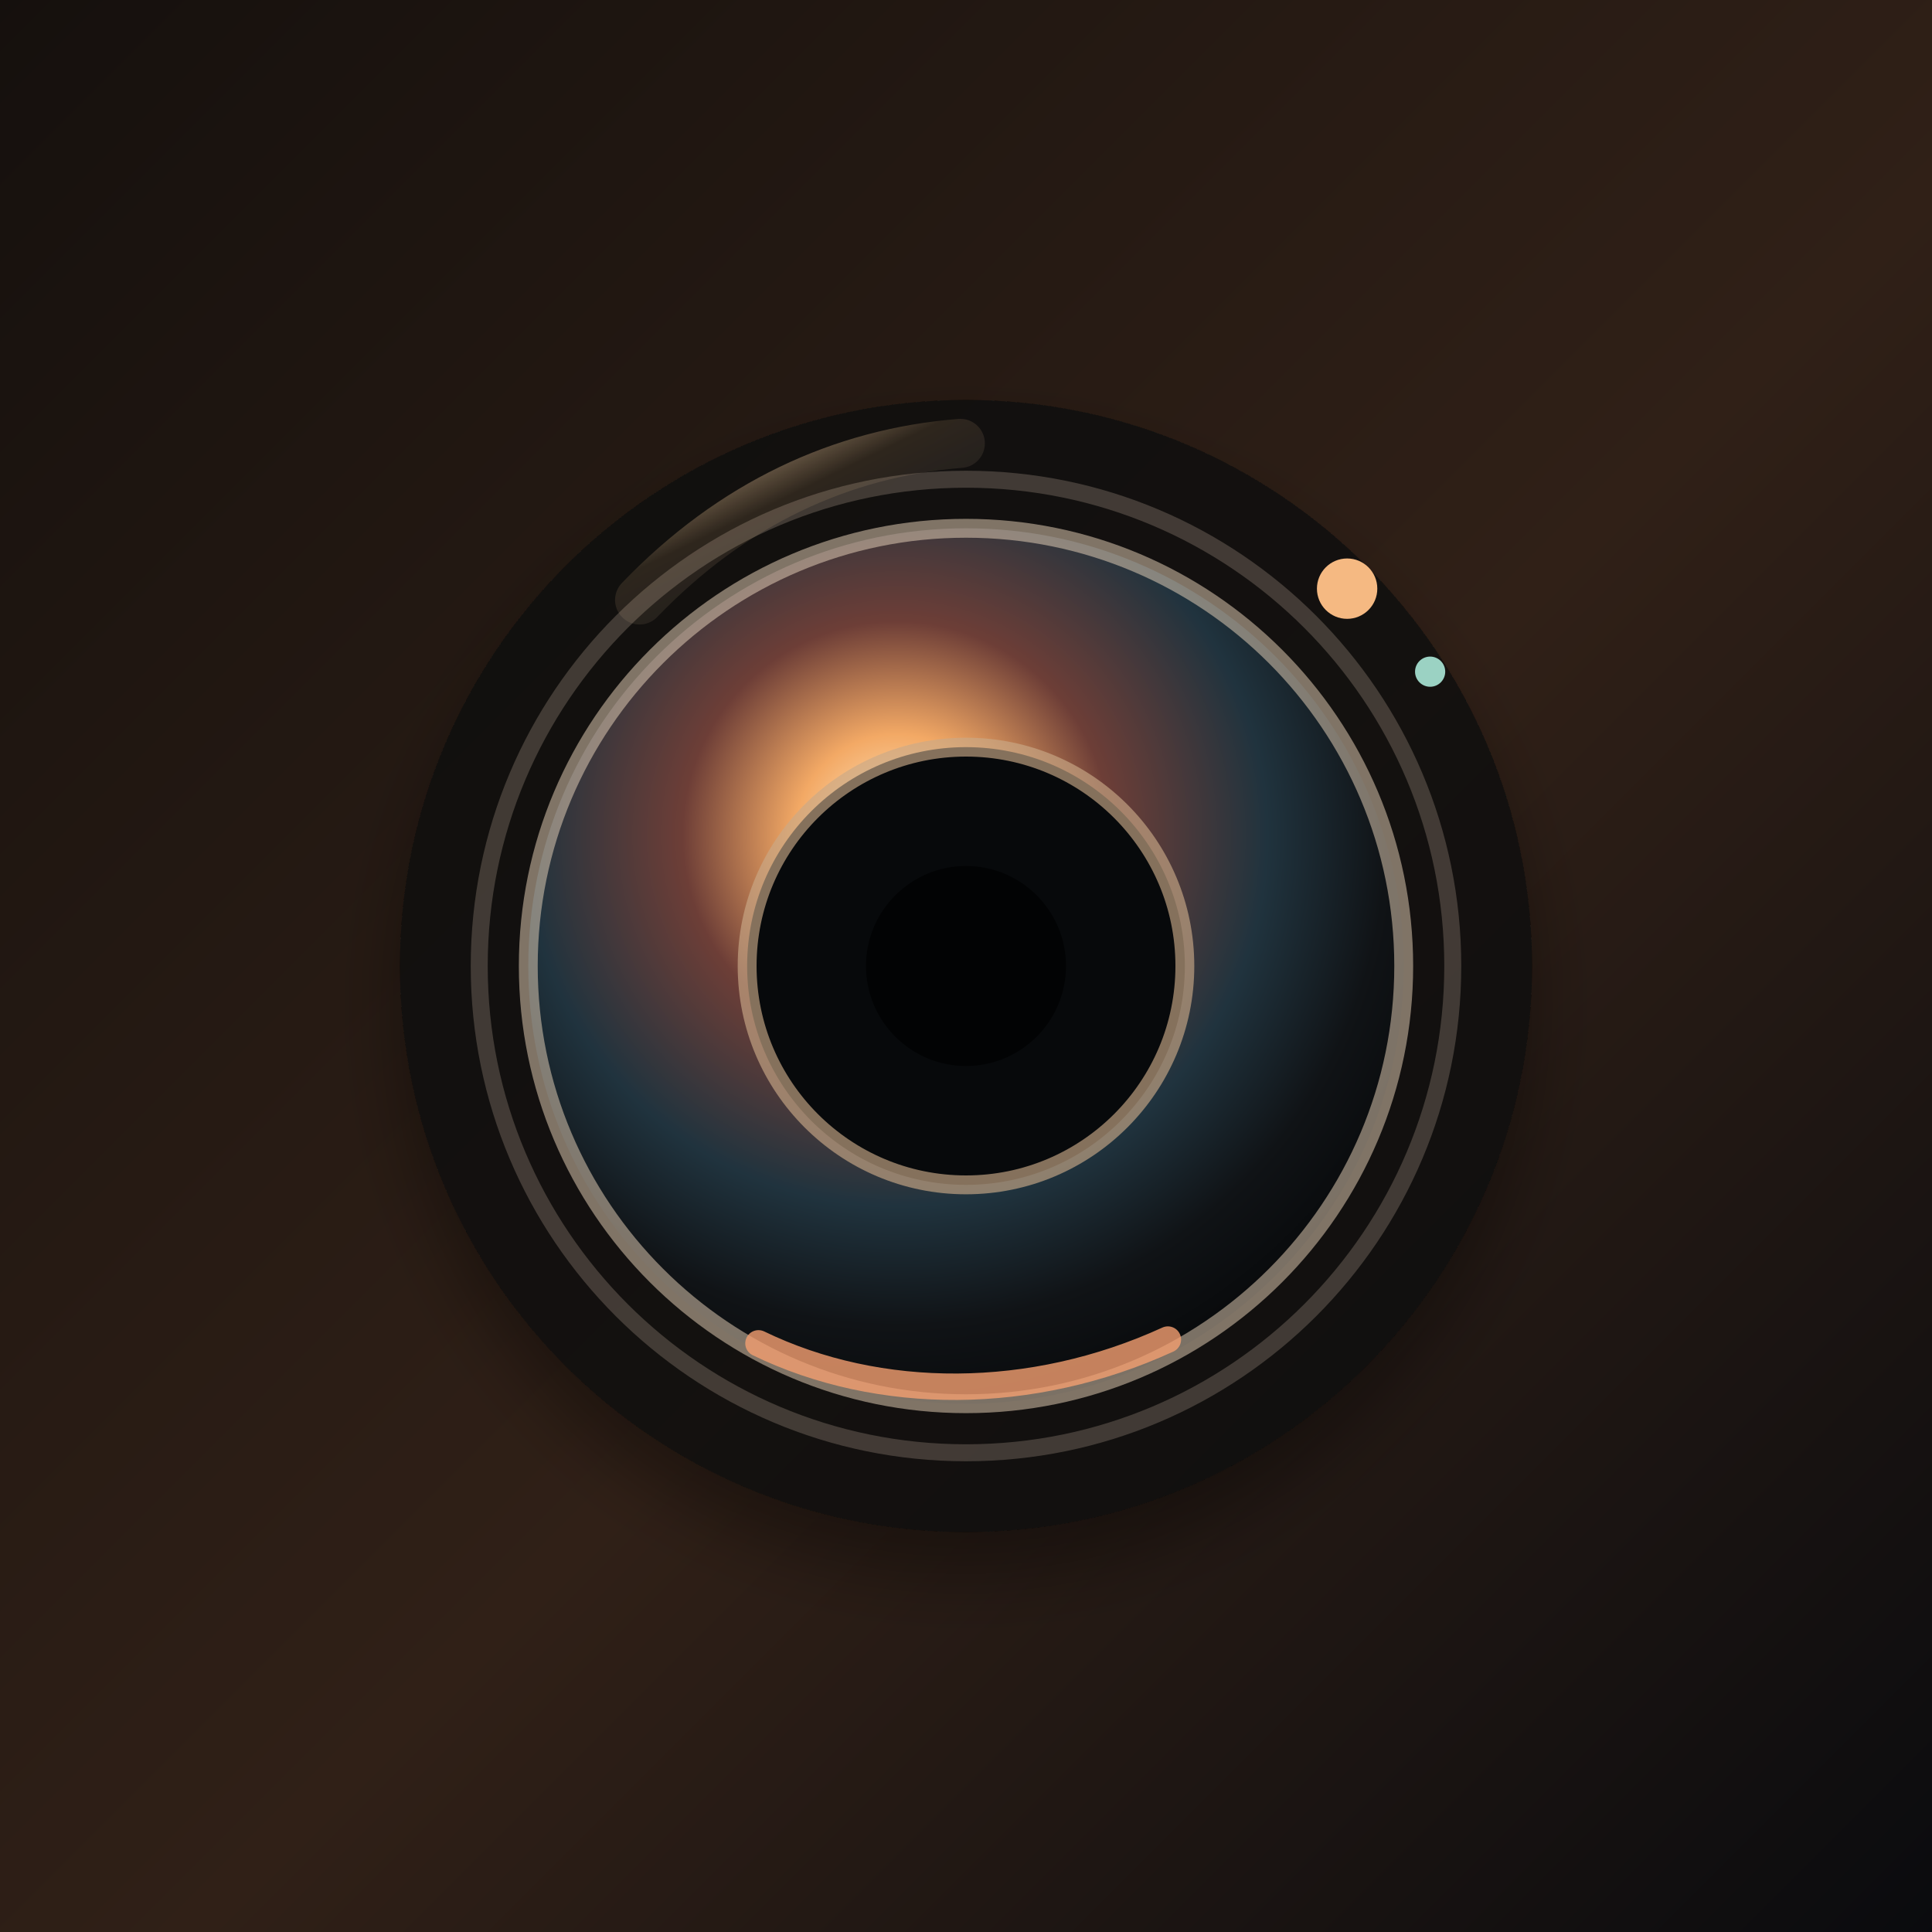
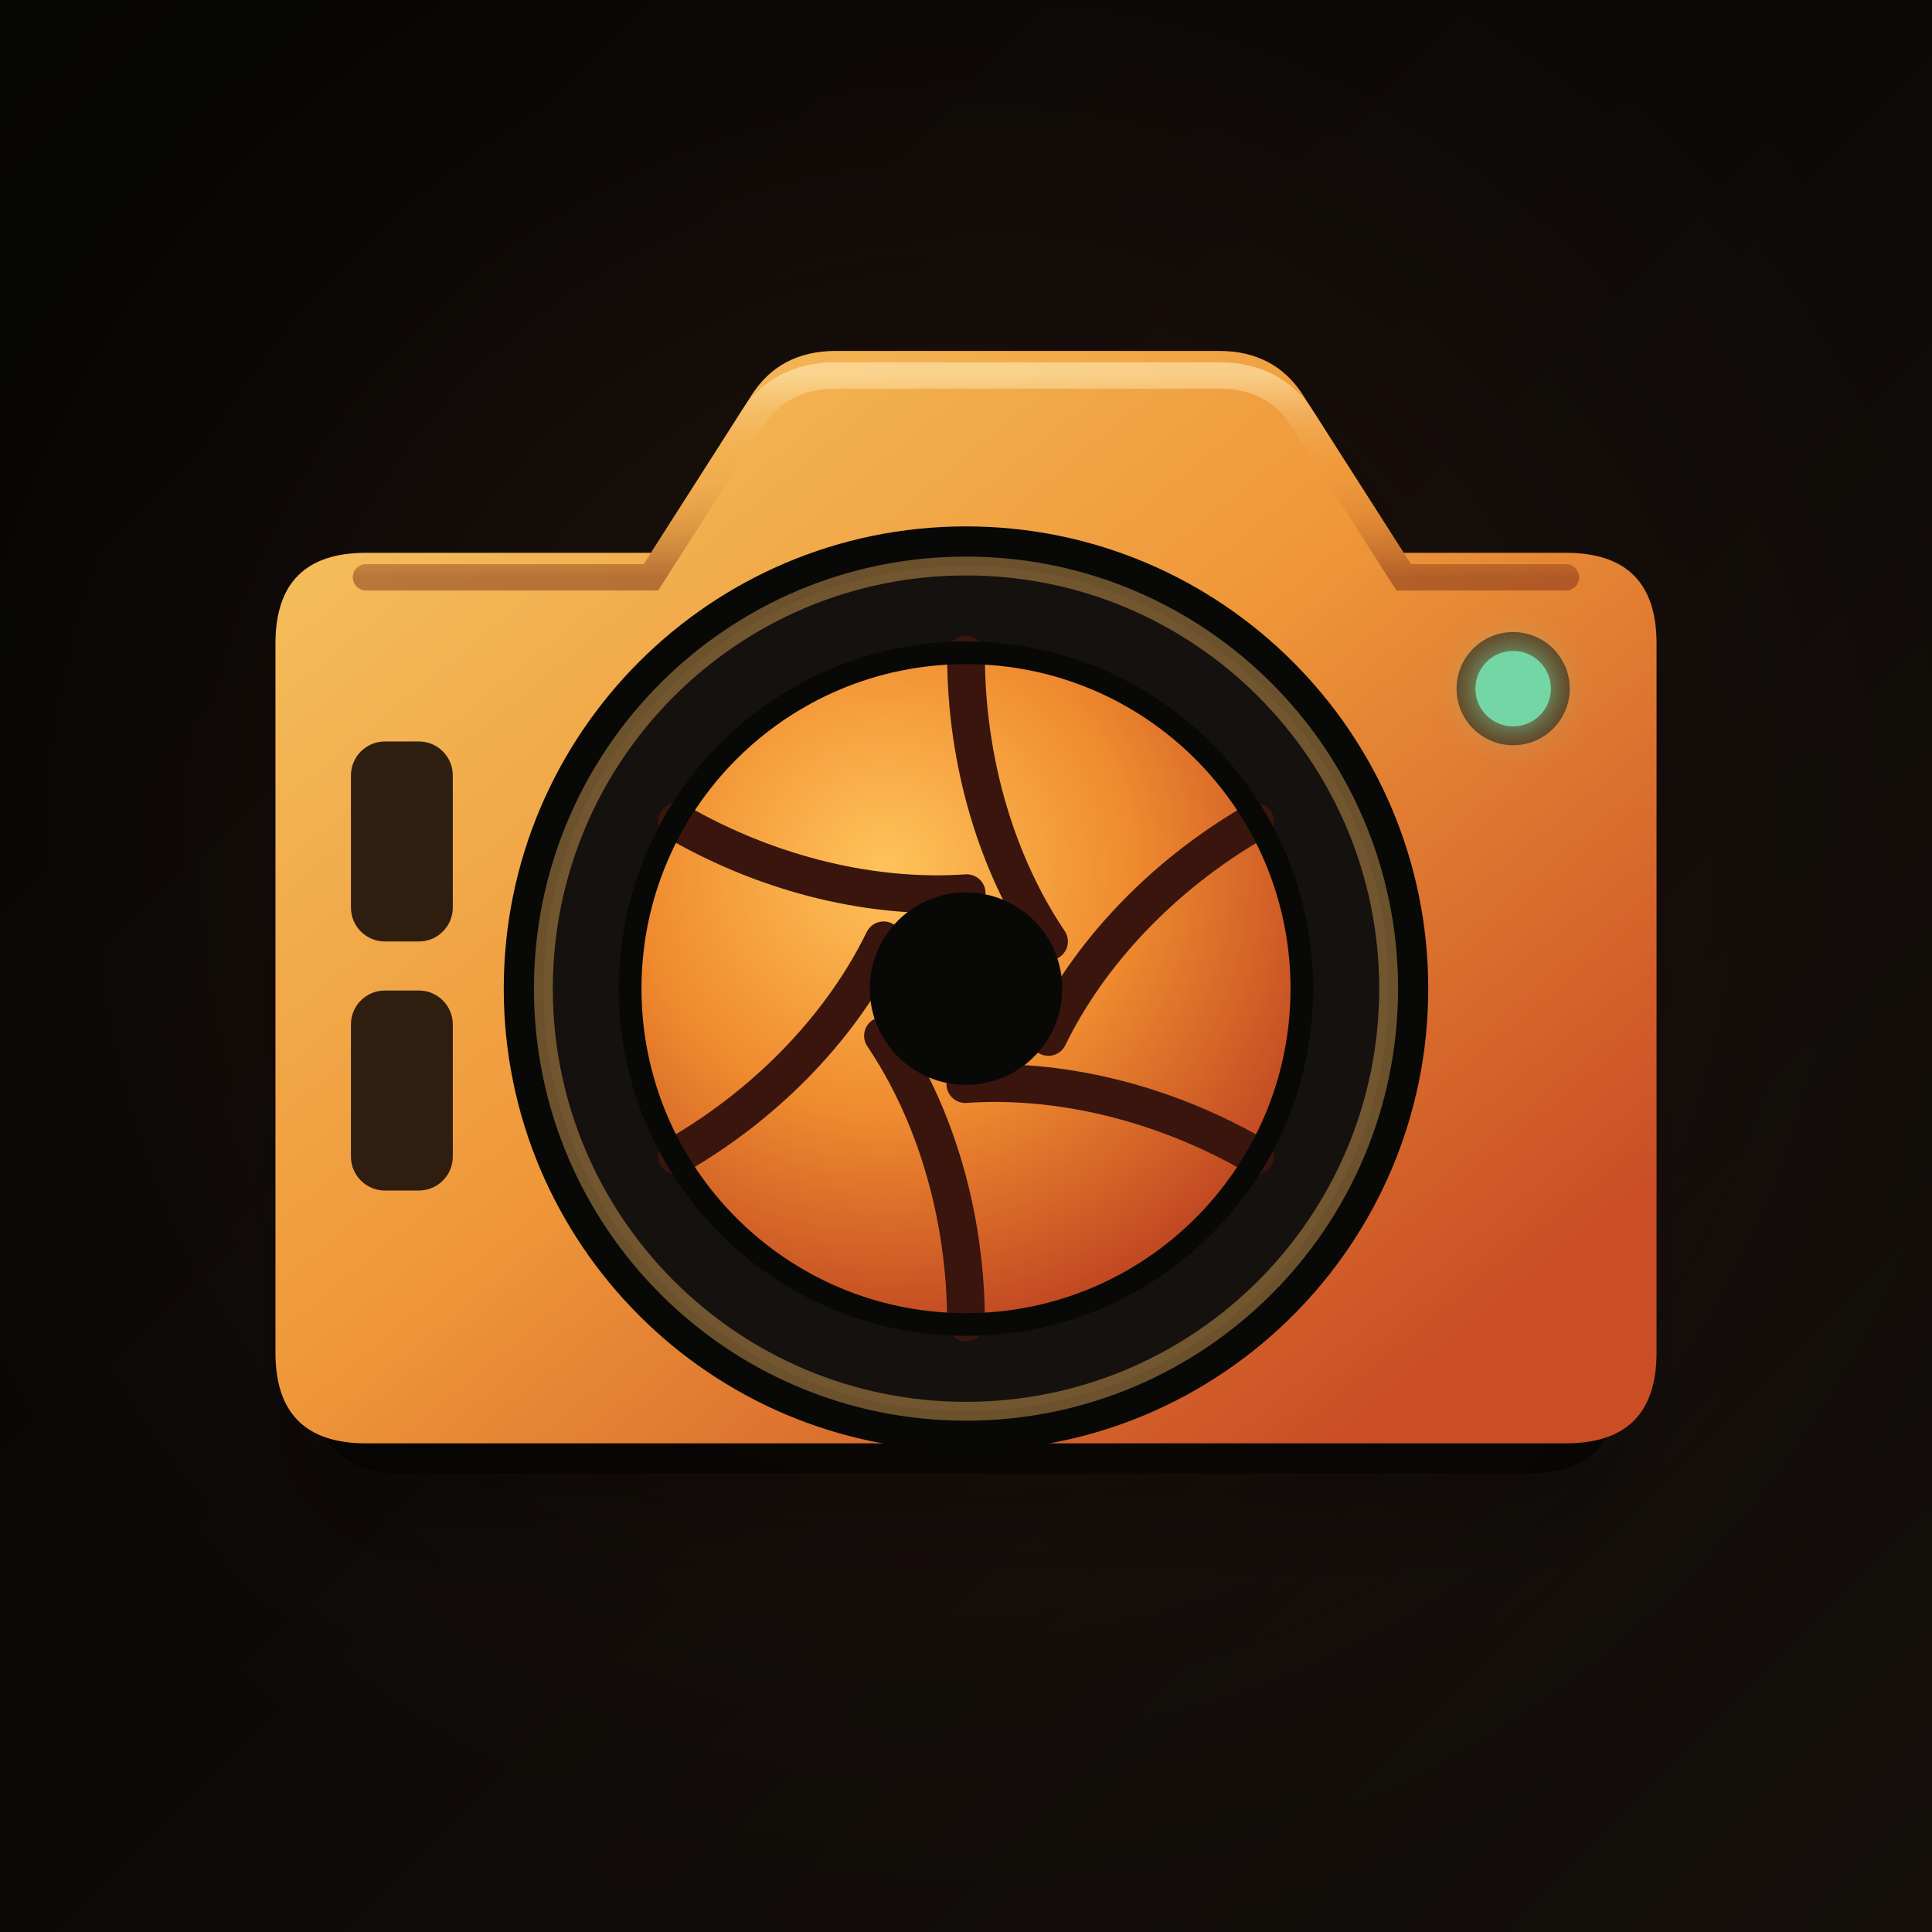
<svg xmlns="http://www.w3.org/2000/svg" width="1024" height="1024" viewBox="0 0 1024 1024">
  <defs>
-     <linearGradient id="bg" x1="0" y1="0" x2="1" y2="1">
-       <stop offset="0" stop-color="#15100d" />
-       <stop offset="0.55" stop-color="#302017" />
-       <stop offset="1" stop-color="#0a0b0e" />
+     <linearGradient id="background" x1="0%" y1="0%" x2="100%" y2="100%">
+       <stop offset="0" stop-color="#050504" />
+       <stop offset="0.55" stop-color="#0d0a08" />
+       <stop offset="1" stop-color="#15100c" />
    </linearGradient>
-     <radialGradient id="lens" cx="42%" cy="35%" r="72%">
-       <stop offset="0" stop-color="#fff0cf" />
-       <stop offset="0.16" stop-color="#f3a965" />
-       <stop offset="0.34" stop-color="#6d3e37" />
-       <stop offset="0.59" stop-color="#20333e" />
-       <stop offset="0.78" stop-color="#101316" />
-       <stop offset="1" stop-color="#050607" />
+     <radialGradient id="ambient" cx="50%" cy="45%" r="62%">
+       <stop offset="0" stop-color="#ef9e42" stop-opacity="0.14" />
+       <stop offset="0.58" stop-color="#9c421e" stop-opacity="0.05" />
+       <stop offset="1" stop-color="#000" stop-opacity="0" />
    </radialGradient>
-     <linearGradient id="shine" x1="0" y1="0" x2="1" y2="1">
-       <stop offset="0" stop-color="#fff7e3" stop-opacity=".85" />
-       <stop offset=".4" stop-color="#ffca8e" stop-opacity=".12" />
-       <stop offset="1" stop-color="#fff" stop-opacity="0" />
+     <linearGradient id="body" x1="12%" y1="12%" x2="90%" y2="88%">
+       <stop offset="0" stop-color="#f4bb59" />
+       <stop offset="0.46" stop-color="#ef9739" />
+       <stop offset="1" stop-color="#c94d25" />
    </linearGradient>
-     <filter id="shadow" x="-30%" y="-30%" width="160%" height="160%">
-       <feDropShadow dx="0" dy="22" stdDeviation="18" flood-color="#000" flood-opacity=".42" />
+     <linearGradient id="bodyEdge" x1="0%" y1="0%" x2="0%" y2="100%">
+       <stop offset="0" stop-color="#fff0bf" stop-opacity="0.55" />
+       <stop offset="0.45" stop-color="#ef9e42" stop-opacity="0.08" />
+       <stop offset="1" stop-color="#6f2414" stop-opacity="0.45" />
+     </linearGradient>
+     <radialGradient id="aperture" cx="38%" cy="32%" r="76%">
+       <stop offset="0" stop-color="#ffc35a" />
+       <stop offset="0.48" stop-color="#ef8b2f" />
+       <stop offset="1" stop-color="#b83b20" />
+     </radialGradient>
+     <filter id="cameraShadow" x="-20%" y="-20%" width="140%" height="150%">
+       <feDropShadow dx="0" dy="24" stdDeviation="24" flood-color="#000" flood-opacity="0.48" />
+     </filter>
+     <filter id="dotGlow" x="-100%" y="-100%" width="300%" height="300%">
+       <feGaussianBlur stdDeviation="10" result="blur" />
+       <feMerge>
+         <feMergeNode in="blur" />
+         <feMergeNode in="SourceGraphic" />
+       </feMerge>
    </filter>
  </defs>
-   <rect width="1024" height="1024" fill="url(#bg)" />
-   <circle cx="512" cy="512" r="300" fill="#07090c" opacity=".82" filter="url(#shadow)" />
-   <circle cx="512" cy="512" r="258" fill="none" stroke="#e8d3bd" stroke-opacity=".22" stroke-width="9" />
-   <circle cx="512" cy="512" r="232" fill="url(#lens)" stroke="#eed9bf" stroke-opacity=".5" stroke-width="10" />
-   <circle cx="512" cy="512" r="116" fill="#07090b" stroke="#c9a988" stroke-opacity=".65" stroke-width="10" />
-   <circle cx="512" cy="512" r="53" fill="#020304" />
-   <path d="M339 318c49-51 107-78 170-83" fill="none" stroke="url(#shine)" stroke-linecap="round" stroke-width="26" />
-   <path d="M402 712c64 31 145 31 217-2" fill="none" stroke="#f39f71" stroke-opacity=".8" stroke-linecap="round" stroke-width="14" />
-   <circle cx="714" cy="312" r="16" fill="#f5b982" />
-   <circle cx="758" cy="356" r="8" fill="#9bd2c3" />
+   <rect width="1024" height="1024" fill="url(#background)" />
+   <rect width="1024" height="1024" fill="url(#ambient)" />
+   <path d="M166 357 Q166 309 214 309 H349 L402 226 Q417 202 447 202 H650 Q680 202 695 226 L748 309 H810 Q858 309 858 357 V733 Q858 781 810 781 H214 Q166 781 166 733 Z" fill="#000" opacity="0.58" filter="url(#cameraShadow)" />
+   <path d="M146 341 Q146 293 194 293 H345 L398 210 Q413 186 443 186 H646 Q676 186 691 210 L744 293 H830 Q878 293 878 341 V717 Q878 765 830 765 H194 Q146 765 146 717 Z" fill="url(#body)" />
+   <path d="M194 306 H345 L398 223 Q413 199 443 199 H646 Q676 199 691 223 L744 306 H830" fill="none" stroke="url(#bodyEdge)" stroke-width="14" stroke-linecap="round" />
+   <rect x="186" y="393" width="54" height="106" rx="18" fill="#1a100a" opacity="0.9" />
+   <rect x="186" y="525" width="54" height="106" rx="18" fill="#1a100a" opacity="0.9" />
+   <circle cx="512" cy="524" r="245" fill="#080807" />
+   <circle cx="512" cy="524" r="224" fill="#15110e" stroke="#f2b55f" stroke-opacity="0.42" stroke-width="10" />
+   <circle cx="512" cy="524" r="178" fill="url(#aperture)" />
+   <g fill="none" stroke="#39150d" stroke-width="20" stroke-linecap="round">
+     <path d="M512 347 C512 405 529 459 556 499" />
+     <path d="M512 347 C512 405 529 459 556 499" transform="rotate(60 512 524)" />
+     <path d="M512 347 C512 405 529 459 556 499" transform="rotate(120 512 524)" />
+     <path d="M512 347 C512 405 529 459 556 499" transform="rotate(180 512 524)" />
+     <path d="M512 347 C512 405 529 459 556 499" transform="rotate(240 512 524)" />
+     <path d="M512 347 C512 405 529 459 556 499" transform="rotate(300 512 524)" />
+   </g>
+   <circle cx="512" cy="524" r="51" fill="#080807" />
+   <circle cx="512" cy="524" r="178" fill="none" stroke="#080807" stroke-width="12" />
+   <circle cx="802" cy="365" r="30" fill="#10100e" opacity="0.62" />
+   <circle cx="802" cy="365" r="20" fill="#75d6a5" filter="url(#dotGlow)" />
</svg>
